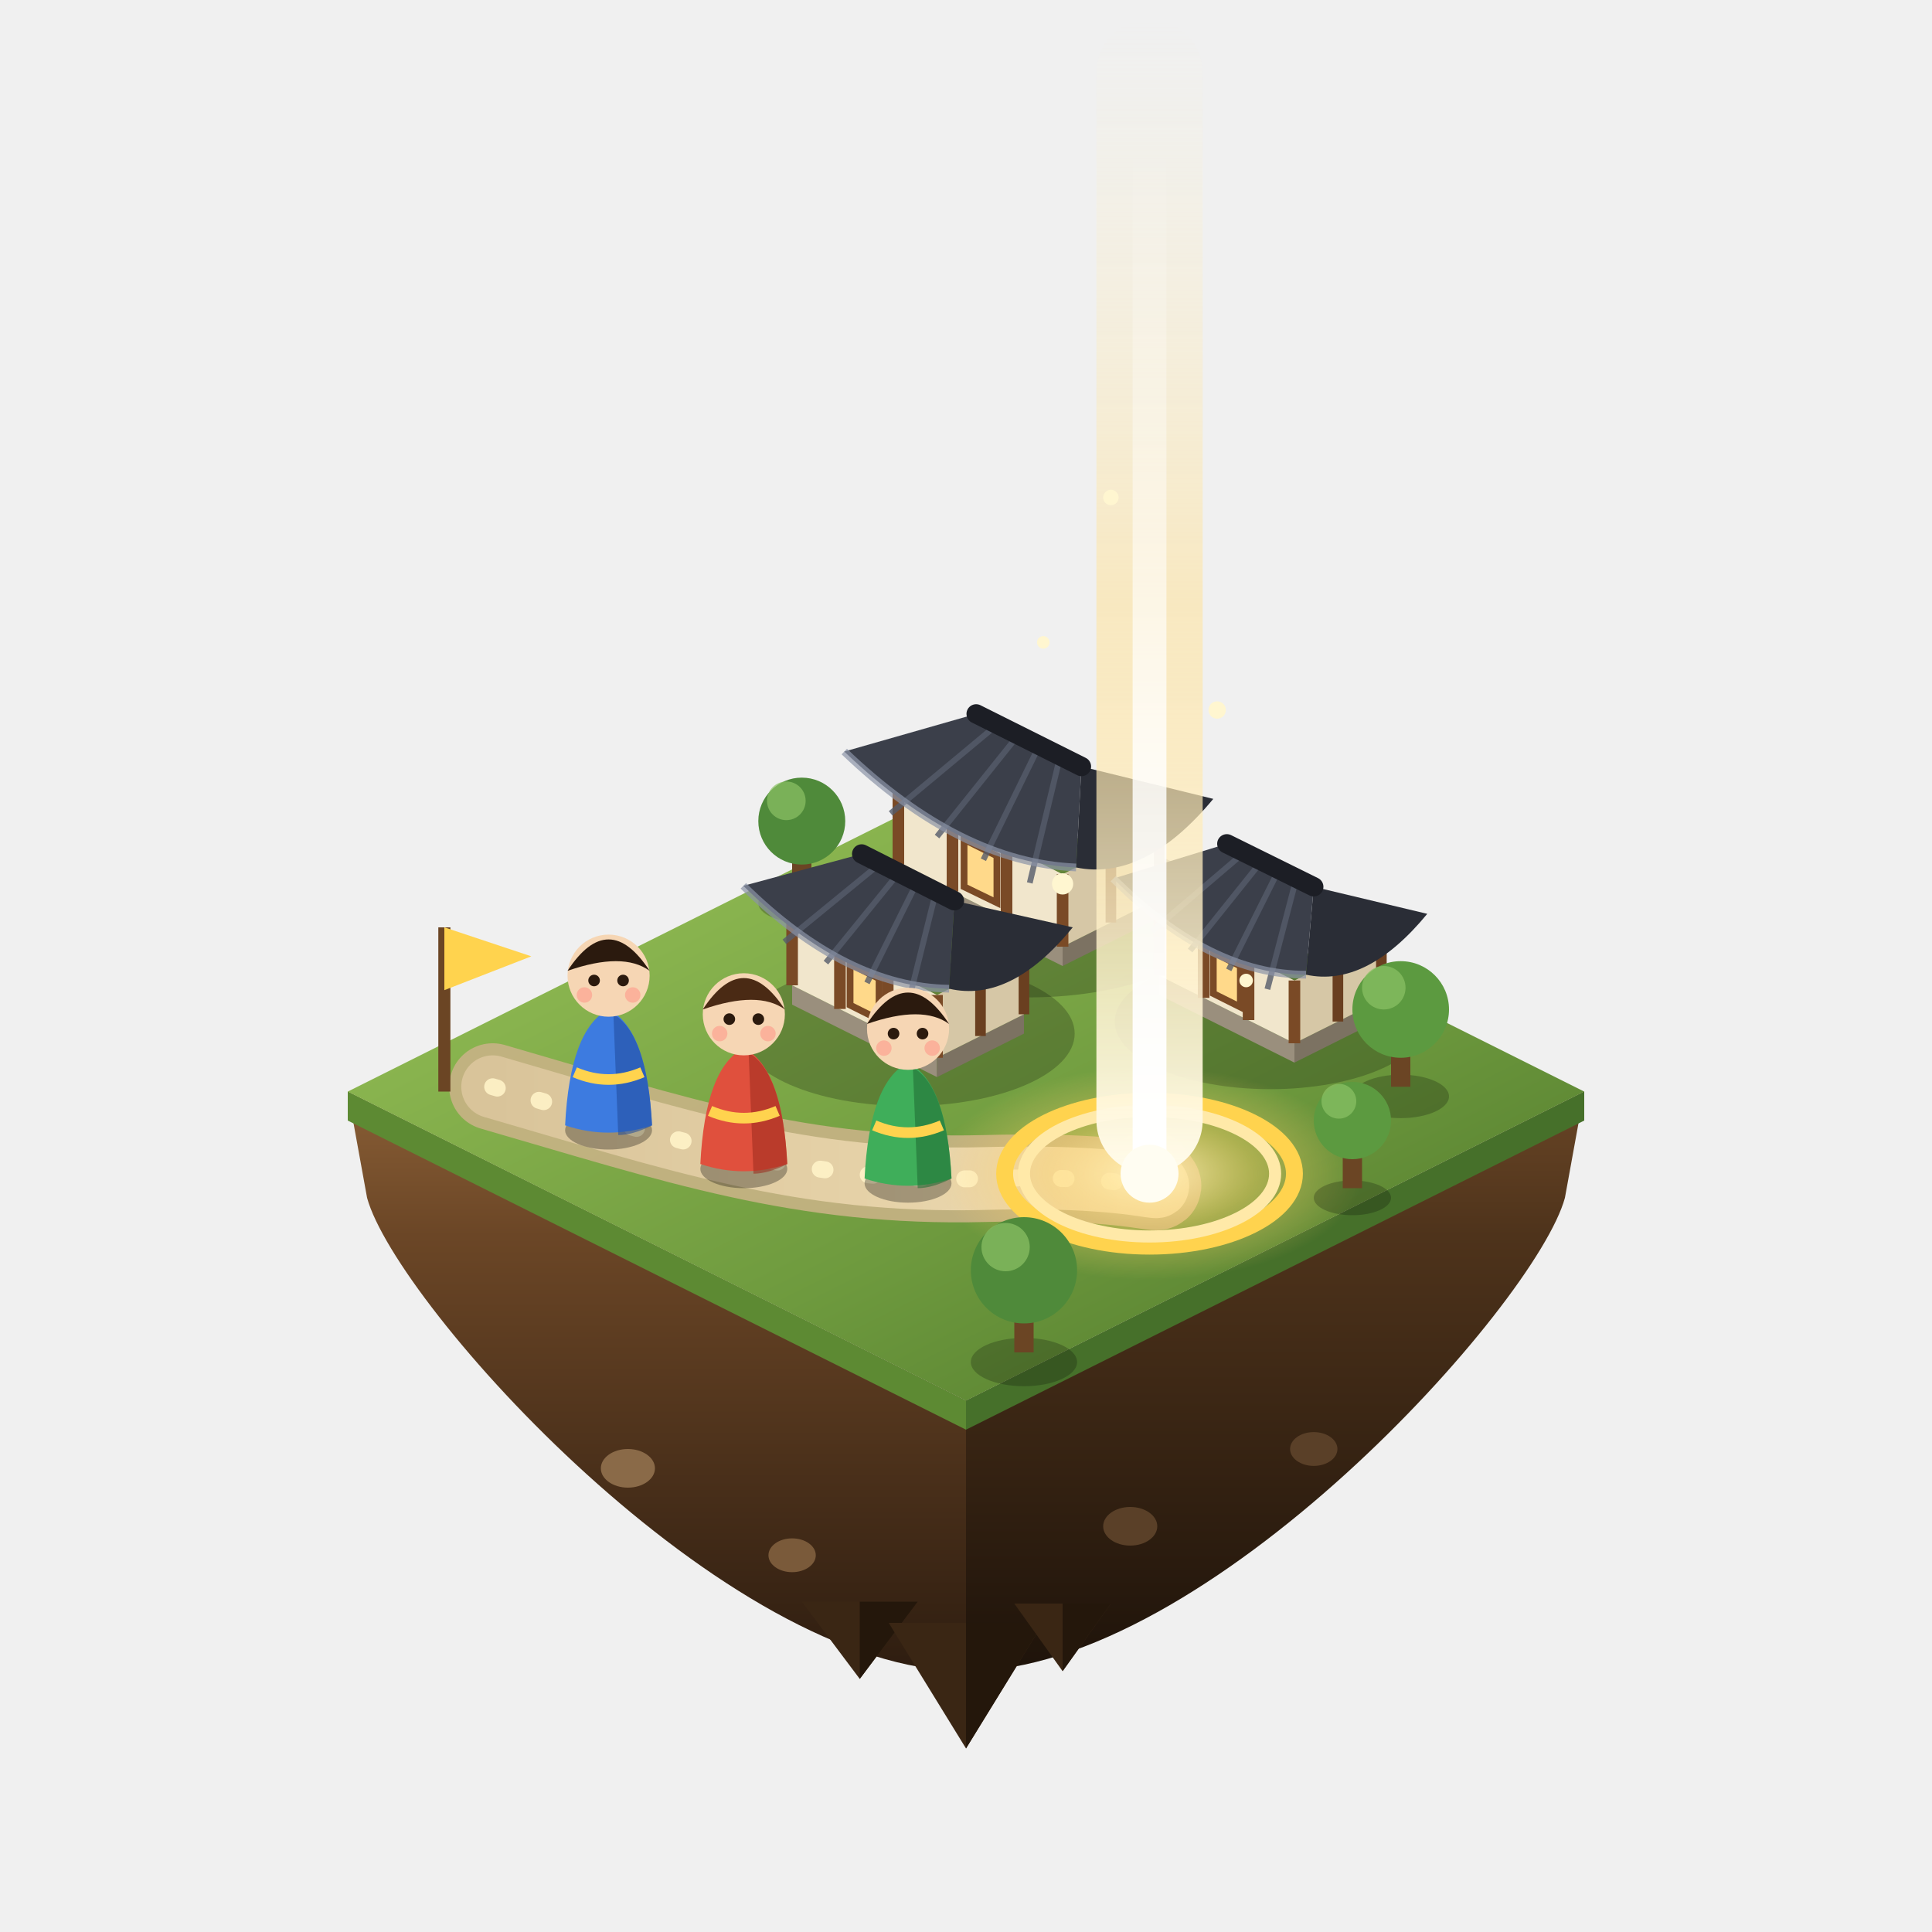
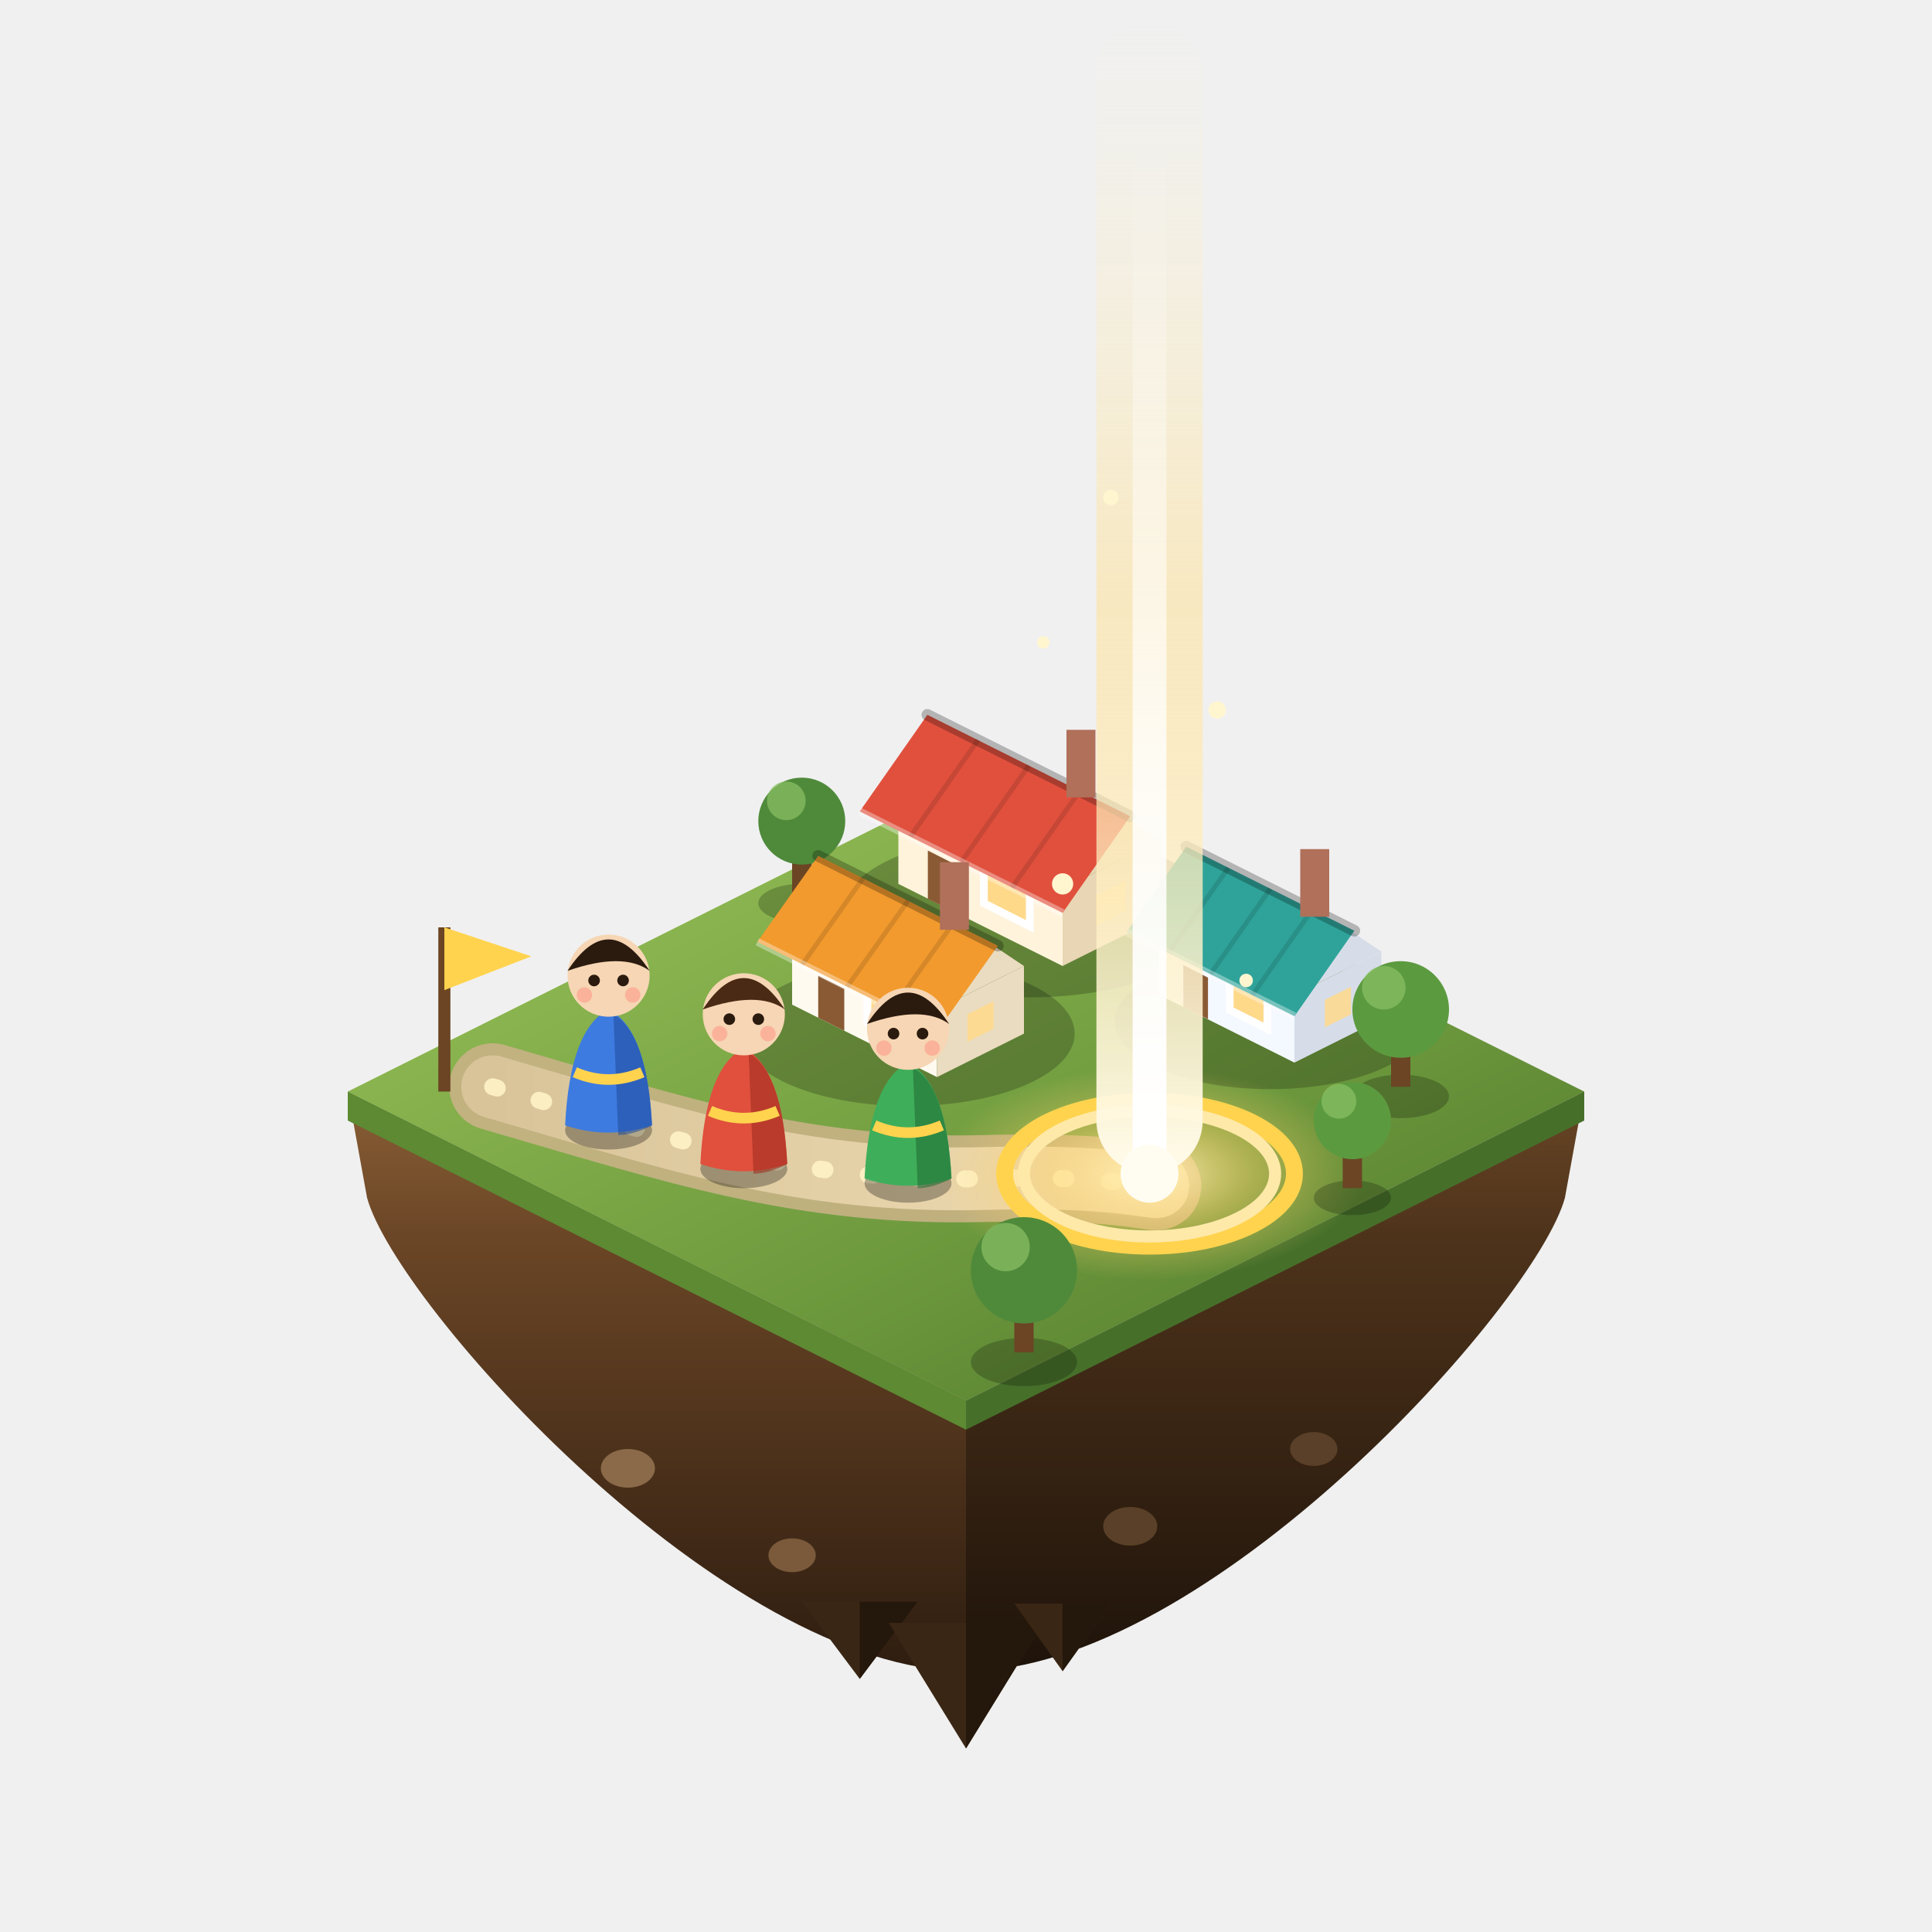
<svg xmlns="http://www.w3.org/2000/svg" viewBox="0 0 400 400">
  <defs>
    <linearGradient id="grass" x1="0" y1="0" x2="1" y2="1">
      <stop offset="0" stop-color="#9cc65a" />
      <stop offset=".6" stop-color="#6e9a3e" />
      <stop offset="1" stop-color="#4c7429" />
    </linearGradient>
    <linearGradient id="soilL" x1="0" y1="0" x2="0" y2="1">
      <stop offset="0" stop-color="#8a5f36" />
      <stop offset=".25" stop-color="#6b4626" />
      <stop offset="1" stop-color="#2e1d10" />
    </linearGradient>
    <linearGradient id="soilR" x1="0" y1="0" x2="0" y2="1">
      <stop offset="0" stop-color="#6a4626" />
      <stop offset=".25" stop-color="#4e331b" />
      <stop offset="1" stop-color="#1e130a" />
    </linearGradient>
    <linearGradient id="beam" x1="0" y1="0" x2="0" y2="1">
      <stop offset="0" stop-color="#fff3c8" stop-opacity="0" />
      <stop offset=".5" stop-color="#ffe29a" stop-opacity=".55" />
      <stop offset="1" stop-color="#fffbea" />
    </linearGradient>
    <linearGradient id="core" x1="0" y1="0" x2="0" y2="1">
      <stop offset="0" stop-color="#fff" stop-opacity="0" />
      <stop offset=".6" stop-color="#fff" stop-opacity=".8" />
      <stop offset="1" stop-color="#fff" />
    </linearGradient>
    <radialGradient id="glow">
      <stop offset="0" stop-color="#fff0b8" stop-opacity=".95" />
      <stop offset=".5" stop-color="#ffd36a" stop-opacity=".45" />
      <stop offset="1" stop-color="#ffcf6b" stop-opacity="0" />
    </radialGradient>
    <radialGradient id="halo">
      <stop offset="0" stop-color="#ffd98a" stop-opacity=".42" />
      <stop offset="1" stop-color="#ffd98a" stop-opacity="0" />
    </radialGradient>
    <linearGradient id="path" x1="0" y1="0" x2="1" y2="0">
      <stop offset="0" stop-color="#d9c49a" />
      <stop offset="1" stop-color="#efdcb2" />
    </linearGradient>
  </defs>
  <path d="M72.0,226.0 L200.0,290.0 L200.0,346.0 C150.0,346.0 82.0,270.0 76.0,248.0 Z" fill="url(#soilL)" />
  <path d="M200.0,290.0 L328.0,226.0 L324.0,248.0 C318.0,270.0 250.0,346.0 200.0,346.0 Z" fill="url(#soilR)" />
  <ellipse cx="130.0" cy="304.0" rx="5.6" ry="4" fill="#8a6a48" />
  <ellipse cx="164.0" cy="322.0" rx="4.9" ry="3.5" fill="#7a5a3a" />
  <ellipse cx="234.0" cy="316.0" rx="5.6" ry="4" fill="#5a4028" />
  <ellipse cx="272.0" cy="300.0" rx="4.9" ry="3.5" fill="#5a4028" />
  <path d="M166.0,331.6 L178.0,347.6 L190.0,331.6 Z" fill="#3a2614" />
  <path d="M178.0,331.6 L178.0,347.6 L190.0,331.6 Z" fill="#24170b" />
  <path d="M184.0,336.0 L200.0,362.0 L216.0,336.0 Z" fill="#3a2614" />
  <path d="M200.0,336.0 L200.0,362.0 L216.0,336.0 Z" fill="#24170b" />
  <path d="M210.0,332.0 L220.0,346.0 L230.0,332.0 Z" fill="#3a2614" />
  <path d="M220.0,332.0 L220.0,346.0 L230.0,332.0 Z" fill="#24170b" />
  <path d="M72.0,226.0 L200.0,290.0 L200.0,296.0 L72.0,232.0 Z" fill="#5d8a33" />
  <path d="M200.0,290.0 L328.0,226.0 L328.0,232.0 L200.0,296.0 Z" fill="#46702a" />
  <polygon points="200.0,162.0 328.0,226.0 200.0,290.0 72.0,226.0" fill="url(#grass)" />
  <path d="M102.0,225.0 C140.0,236.0 166.0,245.0 204.0,244.0 S242.0,249.0 238.0,243.0" fill="none" stroke="#c8b285" stroke-width="18" stroke-linecap="round" opacity=".9" />
  <path d="M102.0,225.0 C140.0,236.0 166.0,245.0 204.0,244.0 S242.0,249.0 238.0,243.0" fill="none" stroke="url(#path)" stroke-width="13" stroke-linecap="round" />
  <path d="M102.0,225.0 C140.0,236.0 166.0,245.0 204.0,244.0 S242.0,249.0 238.0,243.0" fill="none" stroke="#fff3c8" stroke-width="3.5" stroke-linecap="round" stroke-dasharray="1 9" opacity=".9" />
  <ellipse cx="213.0" cy="189.5" rx="39.1" ry="17.0" fill="#000" opacity=".22" />
-   <polygon points="186.0,183.0 220.0,200.0 220.0,196.0 186.0,179.0" fill="#9a8f7d" />
-   <polygon points="220.0,200.0 240.0,190.0 240.0,186.0 220.0,196.0" fill="#7c7262" />
-   <polygon points="186.0,179.0 220.0,196.0 220.0,181.0 186.0,164.0" fill="#f1e6cc" />
-   <polygon points="220.0,196.0 240.0,186.0 240.0,171.0 220.0,181.0" fill="#d6c7a6" />
-   <line x1="186.0" y1="179.0" x2="186.0" y2="164.0" stroke="#7a4a26" stroke-width="2.4" />
-   <line x1="197.2" y1="184.6" x2="197.2" y2="169.6" stroke="#7a4a26" stroke-width="2.4" />
-   <line x1="208.4" y1="190.2" x2="208.4" y2="175.2" stroke="#7a4a26" stroke-width="2.4" />
-   <line x1="220.0" y1="196.0" x2="220.0" y2="181.0" stroke="#7a4a26" stroke-width="2.4" />
-   <line x1="230.0" y1="191.0" x2="230.0" y2="176.0" stroke="#6a3f20" stroke-width="2.2" />
-   <line x1="240.0" y1="186.0" x2="240.0" y2="171.0" stroke="#6a3f20" stroke-width="2.2" />
-   <polygon points="199.6,183.6 206.4,186.9 206.4,177.2 199.6,173.8" fill="#ffd98a" stroke="#7a4a26" stroke-width="1.4" />
-   <path d="M174.8,155.6 Q198.8,178.6 222.8,179.6 L223.9,158.7 L202.1,147.8 Z" fill="#3b3f4a" />
-   <path d="M222.8,179.6 Q237.0,182.5 251.2,165.4 L223.9,158.7 Z" fill="#2a2d36" />
-   <line x1="184.4" y1="168.4" x2="206.5" y2="150.0" stroke="#555b6a" stroke-width="1.2" opacity=".8" />
-   <line x1="194.0" y1="173.2" x2="210.8" y2="152.2" stroke="#555b6a" stroke-width="1.2" opacity=".8" />
-   <line x1="203.6" y1="178.0" x2="215.2" y2="154.3" stroke="#555b6a" stroke-width="1.2" opacity=".8" />
-   <line x1="213.2" y1="182.8" x2="219.5" y2="156.5" stroke="#555b6a" stroke-width="1.2" opacity=".8" />
-   <line x1="202.1" y1="147.8" x2="223.9" y2="158.7" stroke="#1c1e25" stroke-width="4" stroke-linecap="round" />
-   <path d="M174.8,155.6 Q198.8,178.6 222.8,179.6" fill="none" stroke="#8a93a6" stroke-width="1.6" opacity=".7" />
+   <polygon points="186.0,183.0 220.0,200.0 220.0,184.0 186.0,167.0" fill="#fff3dc" />
+   <polygon points="220.0,200.0 240.0,190.0 240.0,174.0 220.0,184.0" fill="#e8d6b4" />
+   <polygon points="220.0,184.0 240.0,174.0 230.0,167.0" fill="#e8d6b4" />
+   <polygon points="192.1,186.1 198.2,189.1 198.2,179.2 192.1,176.1" fill="#8a5a34" />
+   <polygon points="203.7,187.0 213.2,191.8 213.2,184.6 203.7,179.8" fill="#ffd98a" stroke="#fff" stroke-width="1.6" />
+   <polygon points="227.0,191.7 233.0,188.7 233.0,182.3 227.0,185.3" fill="#ffd98a" opacity=".85" />
+   <polygon points="178.0,168.0 220.0,189.0 234.0,169.0 192.0,148.0" fill="#e0503d" />
+   <line x1="188.5" y1="173.2" x2="202.5" y2="153.2" stroke="#000" stroke-width="1" opacity=".12" />
+   <line x1="199.0" y1="178.5" x2="213.0" y2="158.5" stroke="#000" stroke-width="1" opacity=".12" />
+   <line x1="209.5" y1="183.8" x2="223.5" y2="163.8" stroke="#000" stroke-width="1" opacity=".12" />
+   <line x1="178.0" y1="168.0" x2="220.0" y2="189.0" stroke="#fff" stroke-width="1.6" opacity=".35" />
+   <line x1="192.0" y1="148.0" x2="234.0" y2="169.0" stroke="#000" stroke-width="2.4" opacity=".25" stroke-linecap="round" />
+   <rect x="220.8" y="151.1" width="6" height="14" fill="#b0705a" />
  <ellipse cx="263.0" cy="211.5" rx="32.2" ry="14.0" fill="#000" opacity=".22" />
-   <polygon points="240.0,206.0 268.0,220.0 268.0,216.0 240.0,202.0" fill="#9a8f7d" />
-   <polygon points="268.0,220.0 286.0,211.0 286.0,207.0 268.0,216.0" fill="#7c7262" />
-   <polygon points="240.0,202.0 268.0,216.0 268.0,203.0 240.0,189.0" fill="#f1e6cc" />
-   <polygon points="268.0,216.0 286.0,207.0 286.0,194.0 268.0,203.0" fill="#d6c7a6" />
-   <line x1="240.0" y1="202.0" x2="240.0" y2="189.0" stroke="#7a4a26" stroke-width="2.4" />
-   <line x1="249.2" y1="206.6" x2="249.2" y2="193.6" stroke="#7a4a26" stroke-width="2.4" />
-   <line x1="258.5" y1="211.2" x2="258.5" y2="198.2" stroke="#7a4a26" stroke-width="2.4" />
-   <line x1="268.0" y1="216.0" x2="268.0" y2="203.0" stroke="#7a4a26" stroke-width="2.4" />
-   <line x1="277.0" y1="211.5" x2="277.0" y2="198.5" stroke="#6a3f20" stroke-width="2.2" />
-   <line x1="286.0" y1="207.0" x2="286.0" y2="194.0" stroke="#6a3f20" stroke-width="2.2" />
-   <polygon points="251.2,205.7 256.8,208.5 256.8,200.0 251.2,197.2" fill="#ffd98a" stroke="#7a4a26" stroke-width="1.4" />
-   <path d="M230.5,181.9 Q250.4,201.8 270.4,201.8 L272.0,183.6 L254.0,174.7 Z" fill="#3b3f4a" />
-   <path d="M270.4,201.8 Q282.9,204.5 295.5,189.2 L272.0,183.6 Z" fill="#2a2d36" />
-   <line x1="238.5" y1="192.8" x2="257.6" y2="176.5" stroke="#555b6a" stroke-width="1.2" opacity=".8" />
-   <line x1="246.4" y1="196.8" x2="261.2" y2="178.3" stroke="#555b6a" stroke-width="1.2" opacity=".8" />
-   <line x1="254.4" y1="200.8" x2="264.8" y2="180.0" stroke="#555b6a" stroke-width="1.2" opacity=".8" />
-   <line x1="262.4" y1="204.8" x2="268.4" y2="181.8" stroke="#555b6a" stroke-width="1.2" opacity=".8" />
-   <line x1="254.0" y1="174.7" x2="272.0" y2="183.6" stroke="#1c1e25" stroke-width="4" stroke-linecap="round" />
-   <path d="M230.5,181.9 Q250.4,201.8 270.4,201.8" fill="none" stroke="#8a93a6" stroke-width="1.6" opacity=".7" />
+   <polygon points="240.0,206.0 268.0,220.0 268.0,206.0 240.0,192.0" fill="#f4f8ff" />
+   <polygon points="268.0,220.0 286.0,211.0 286.0,197.0 268.0,206.0" fill="#d6dde8" />
+   <polygon points="268.0,206.0 286.0,197.0 277.0,191.0" fill="#d6dde8" />
+   <polygon points="245.0,208.5 250.1,211.0 250.1,202.4 245.0,199.8" fill="#8a5a34" />
+   <polygon points="254.6,209.1 262.4,213.0 262.4,206.7 254.6,202.8" fill="#ffd98a" stroke="#fff" stroke-width="1.6" />
+   <polygon points="274.3,212.7 279.7,210.0 279.7,204.3 274.3,207.0" fill="#ffd98a" opacity=".85" />
+   <polygon points="233.2,193.0 268.0,210.4 280.4,192.7 245.6,175.3" fill="#2fa39a" />
+   <line x1="241.9" y1="197.3" x2="254.3" y2="179.7" stroke="#000" stroke-width="1" opacity=".12" />
+   <line x1="250.6" y1="201.7" x2="263.0" y2="184.0" stroke="#000" stroke-width="1" opacity=".12" />
+   <line x1="259.3" y1="206.0" x2="271.7" y2="188.3" stroke="#000" stroke-width="1" opacity=".12" />
+   <line x1="233.2" y1="193.0" x2="268.0" y2="210.4" stroke="#fff" stroke-width="1.6" opacity=".35" />
+   <line x1="245.6" y1="175.3" x2="280.4" y2="192.7" stroke="#000" stroke-width="2.4" opacity=".25" stroke-linecap="round" />
+   <rect x="269.2" y="175.8" width="6" height="14" fill="#b0705a" />
  <ellipse cx="290.0" cy="227.0" rx="10.0" ry="4.5" fill="#000" opacity=".22" />
  <rect x="288.0" y="215.0" width="4" height="10" fill="#6b4524" />
  <circle cx="290.0" cy="209.0" r="10.0" fill="#5c9a40" />
  <circle cx="286.5" cy="204.5" r="4.5" fill="#8cc265" opacity=".7" />
  <ellipse cx="166.0" cy="187.0" rx="9.0" ry="4.0" fill="#000" opacity=".22" />
  <rect x="164.0" y="175.0" width="4" height="10" fill="#6b4524" />
  <circle cx="166.0" cy="170.0" r="9.0" fill="#4f8a3a" />
  <circle cx="162.8" cy="165.8" r="4.0" fill="#8cc265" opacity=".7" />
  <ellipse cx="188.0" cy="214.0" rx="34.5" ry="15.0" fill="#000" opacity=".22" />
-   <polygon points="164.0,208.0 194.0,223.0 194.0,219.0 164.0,204.0" fill="#9a8f7d" />
-   <polygon points="194.0,223.0 212.0,214.0 212.0,210.0 194.0,219.0" fill="#7c7262" />
-   <polygon points="164.0,204.0 194.0,219.0 194.0,206.0 164.0,191.0" fill="#f1e6cc" />
-   <polygon points="194.0,219.0 212.0,210.0 212.0,197.0 194.0,206.0" fill="#d6c7a6" />
-   <line x1="164.0" y1="204.0" x2="164.0" y2="191.0" stroke="#7a4a26" stroke-width="2.4" />
-   <line x1="173.9" y1="208.9" x2="173.9" y2="195.9" stroke="#7a4a26" stroke-width="2.4" />
-   <line x1="183.8" y1="213.9" x2="183.8" y2="200.9" stroke="#7a4a26" stroke-width="2.4" />
-   <line x1="194.0" y1="219.0" x2="194.0" y2="206.0" stroke="#7a4a26" stroke-width="2.4" />
-   <line x1="203.0" y1="214.5" x2="203.0" y2="201.5" stroke="#6a3f20" stroke-width="2.2" />
-   <line x1="212.0" y1="210.0" x2="212.0" y2="197.0" stroke="#6a3f20" stroke-width="2.2" />
-   <polygon points="176.0,208.1 182.0,211.1 182.0,202.6 176.0,199.6" fill="#ffd98a" stroke="#7a4a26" stroke-width="1.4" />
-   <path d="M153.9,183.4 Q175.2,204.4 196.5,204.7 L197.6,186.5 L178.4,176.8 Z" fill="#3b3f4a" />
-   <path d="M196.5,204.7 Q209.3,207.7 222.1,192.0 L197.6,186.5 Z" fill="#2a2d36" />
-   <line x1="162.4" y1="195.0" x2="182.2" y2="178.8" stroke="#555b6a" stroke-width="1.2" opacity=".8" />
-   <line x1="171.0" y1="199.3" x2="186.1" y2="180.7" stroke="#555b6a" stroke-width="1.2" opacity=".8" />
-   <line x1="179.5" y1="203.5" x2="189.9" y2="182.6" stroke="#555b6a" stroke-width="1.2" opacity=".8" />
-   <line x1="188.0" y1="207.8" x2="193.8" y2="184.5" stroke="#555b6a" stroke-width="1.2" opacity=".8" />
-   <line x1="178.4" y1="176.8" x2="197.6" y2="186.5" stroke="#1c1e25" stroke-width="4" stroke-linecap="round" />
-   <path d="M153.9,183.4 Q175.2,204.4 196.5,204.7" fill="none" stroke="#8a93a6" stroke-width="1.6" opacity=".7" />
+   <polygon points="164.0,208.0 194.0,223.0 194.0,209.0 164.0,194.0" fill="#fffaf0" />
+   <polygon points="194.0,223.0 212.0,214.0 212.0,200.0 194.0,209.0" fill="#eadcc0" />
+   <polygon points="194.0,209.0 212.0,200.0 203.0,194.0" fill="#eadcc0" />
+   <polygon points="169.4,210.7 174.8,213.4 174.8,204.7 169.4,202.0" fill="#8a5a34" />
+   <polygon points="179.6,211.6 188.0,215.8 188.0,209.5 179.6,205.3" fill="#ffd98a" stroke="#fff" stroke-width="1.6" />
+   <polygon points="200.3,215.7 205.7,213.0 205.7,207.3 200.3,210.0" fill="#ffd98a" opacity=".85" />
+   <polygon points="156.8,195.0 194.0,213.6 206.6,195.8 169.4,177.2" fill="#f29a2e" />
+   <line x1="166.1" y1="199.7" x2="178.7" y2="181.8" stroke="#000" stroke-width="1" opacity=".12" />
+   <line x1="175.4" y1="204.3" x2="188.0" y2="186.5" stroke="#000" stroke-width="1" opacity=".12" />
+   <line x1="184.7" y1="209.0" x2="197.3" y2="191.2" stroke="#000" stroke-width="1" opacity=".12" />
+   <line x1="156.8" y1="195.0" x2="194.0" y2="213.6" stroke="#fff" stroke-width="1.6" opacity=".35" />
+   <line x1="169.4" y1="177.2" x2="206.6" y2="195.8" stroke="#000" stroke-width="2.4" opacity=".25" stroke-linecap="round" />
+   <rect x="194.6" y="178.5" width="6" height="14" fill="#b0705a" />
  <ellipse cx="238.0" cy="243.0" rx="44" ry="22" fill="url(#glow)" />
  <ellipse cx="238.0" cy="243.0" rx="30" ry="15" fill="none" stroke="#ffd34e" stroke-width="3.5">
    <animate attributeName="rx" values="22;38" dur="2.4s" repeatCount="indefinite" />
    <animate attributeName="ry" values="11;19" dur="2.4s" repeatCount="indefinite" />
    <animate attributeName="opacity" values="1;0" dur="2.4s" repeatCount="indefinite" />
  </ellipse>
  <ellipse cx="238.0" cy="243.0" rx="26" ry="13" fill="none" stroke="#ffe9a8" stroke-width="2.5" />
  <rect x="227.0" y="4" width="22" height="239.0" rx="11" fill="url(#beam)">
    <animate attributeName="opacity" values=".85;1;.85" dur="2s" repeatCount="indefinite" />
  </rect>
  <rect x="234.5" y="30" width="7" height="213.0" rx="3.5" fill="url(#core)" />
  <circle cx="238.0" cy="243.0" r="6" fill="#fffdf2" />
  <circle cx="220.0" cy="183.0" r="2.2" fill="#fff6d0">
    <animate attributeName="cy" values="183.0;153.0" dur="2.2s" repeatCount="indefinite" />
    <animate attributeName="opacity" values="0;1;0" dur="2.2s" repeatCount="indefinite" />
  </circle>
  <circle cx="252.0" cy="147.0" r="1.8" fill="#fff6d0">
    <animate attributeName="cy" values="147.0;117.0" dur="2.6s" repeatCount="indefinite" />
    <animate attributeName="opacity" values="0;1;0" dur="2.6s" repeatCount="indefinite" />
  </circle>
  <circle cx="230.0" cy="103.0" r="1.6" fill="#fff6d0">
    <animate attributeName="cy" values="103.0;73.0" dur="3.0s" repeatCount="indefinite" />
    <animate attributeName="opacity" values="0;1;0" dur="3.0s" repeatCount="indefinite" />
  </circle>
  <circle cx="258.0" cy="203.0" r="1.4" fill="#fff6d0">
    <animate attributeName="cy" values="203.0;173.0" dur="3.4s" repeatCount="indefinite" />
    <animate attributeName="opacity" values="0;1;0" dur="3.4s" repeatCount="indefinite" />
  </circle>
  <circle cx="216.0" cy="133.0" r="1.3" fill="#fff6d0">
    <animate attributeName="cy" values="133.0;103.0" dur="3.8s" repeatCount="indefinite" />
    <animate attributeName="opacity" values="0;1;0" dur="3.8s" repeatCount="indefinite" />
  </circle>
  <ellipse cx="126.0" cy="234.0" rx="9.0" ry="4.0" fill="#000" opacity=".3" />
  <path d="M117.0,233.0 Q118.0,213.0 126.0,209.0 Q134.0,213.0 135.0,233.0 Q126.0,236.0 117.0,233.0 Z" fill="#3d7be0" />
  <path d="M127.0,210.0 Q134.0,214.0 135.0,233.0 Q131.0,235.0 128.0,235.0 Z" fill="#1f4a9a" opacity=".55" />
  <path d="M119.0,222.0 Q126.0,225.0 133.0,222.0" stroke="#ffd34e" stroke-width="2.2" fill="none" />
  <circle cx="126.0" cy="202.0" r="8.5" fill="#f6d6b4" />
  <path d="M117.5,201.0 Q126.0,188.0 134.5,201.0 Q129.0,197.0 117.5,201.0 Z" fill="#2b1a0e" />
  <circle cx="123.0" cy="203.0" r="1.2" fill="#2b1a0e" />
  <circle cx="129.0" cy="203.0" r="1.2" fill="#2b1a0e" />
  <circle cx="121.0" cy="206.0" r="1.6" fill="#ff9a8a" opacity=".6" />
  <circle cx="131.0" cy="206.0" r="1.6" fill="#ff9a8a" opacity=".6" />
  <ellipse cx="154.0" cy="242.0" rx="9.0" ry="4.0" fill="#000" opacity=".3" />
  <path d="M145.0,241.0 Q146.0,221.0 154.0,217.0 Q162.0,221.0 163.0,241.0 Q154.0,244.0 145.0,241.0 Z" fill="#e0503d" />
  <path d="M155.0,218.0 Q162.0,222.0 163.0,241.0 Q159.0,243.0 156.0,243.0 Z" fill="#9a2a1c" opacity=".55" />
  <path d="M147.0,230.0 Q154.0,233.0 161.0,230.0" stroke="#ffd34e" stroke-width="2.2" fill="none" />
  <circle cx="154.0" cy="210.0" r="8.5" fill="#f6d6b4" />
  <path d="M145.5,209.0 Q154.0,196.0 162.5,209.0 Q157.0,205.0 145.5,209.0 Z" fill="#4a2a14" />
  <circle cx="151.0" cy="211.0" r="1.2" fill="#2b1a0e" />
  <circle cx="157.0" cy="211.0" r="1.2" fill="#2b1a0e" />
  <circle cx="149.0" cy="214.0" r="1.6" fill="#ff9a8a" opacity=".6" />
  <circle cx="159.0" cy="214.0" r="1.6" fill="#ff9a8a" opacity=".6" />
  <ellipse cx="188.0" cy="245.0" rx="9.0" ry="4.0" fill="#000" opacity=".3" />
  <path d="M179.0,244.0 Q180.0,224.0 188.0,220.0 Q196.0,224.0 197.0,244.0 Q188.0,247.0 179.0,244.0 Z" fill="#3fae5a" />
  <path d="M189.0,221.0 Q196.0,225.0 197.0,244.0 Q193.0,246.0 190.0,246.0 Z" fill="#1f6a32" opacity=".55" />
  <path d="M181.0,233.0 Q188.0,236.0 195.0,233.0" stroke="#ffd34e" stroke-width="2.2" fill="none" />
  <circle cx="188.0" cy="213.0" r="8.5" fill="#f6d6b4" />
  <path d="M179.5,212.0 Q188.0,199.0 196.5,212.0 Q191.0,208.0 179.5,212.0 Z" fill="#2b1a0e" />
  <circle cx="185.0" cy="214.0" r="1.2" fill="#2b1a0e" />
  <circle cx="191.0" cy="214.0" r="1.2" fill="#2b1a0e" />
  <circle cx="183.0" cy="217.0" r="1.6" fill="#ff9a8a" opacity=".6" />
  <circle cx="193.0" cy="217.0" r="1.6" fill="#ff9a8a" opacity=".6" />
  <ellipse cx="212.0" cy="282.0" rx="11.0" ry="5.0" fill="#000" opacity=".22" />
  <rect x="210.0" y="270.0" width="4" height="10" fill="#6b4524" />
  <circle cx="212.0" cy="263.0" r="11.0" fill="#4f8a3a" />
  <circle cx="208.2" cy="258.2" r="5.0" fill="#8cc265" opacity=".7" />
  <ellipse cx="280.0" cy="248.0" rx="8.0" ry="3.6" fill="#000" opacity=".22" />
  <rect x="278.0" y="236.0" width="4" height="10" fill="#6b4524" />
  <circle cx="280.0" cy="232.0" r="8.0" fill="#5c9a40" />
  <circle cx="277.2" cy="228.0" r="3.6" fill="#8cc265" opacity=".7" />
  <line x1="92.0" y1="226.0" x2="92.0" y2="192.0" stroke="#6b4524" stroke-width="2.5" />
  <path d="M92.0,192.0 L110.0,198.0 L92.0,205.0 Z" fill="#ffd34e" />
</svg>
